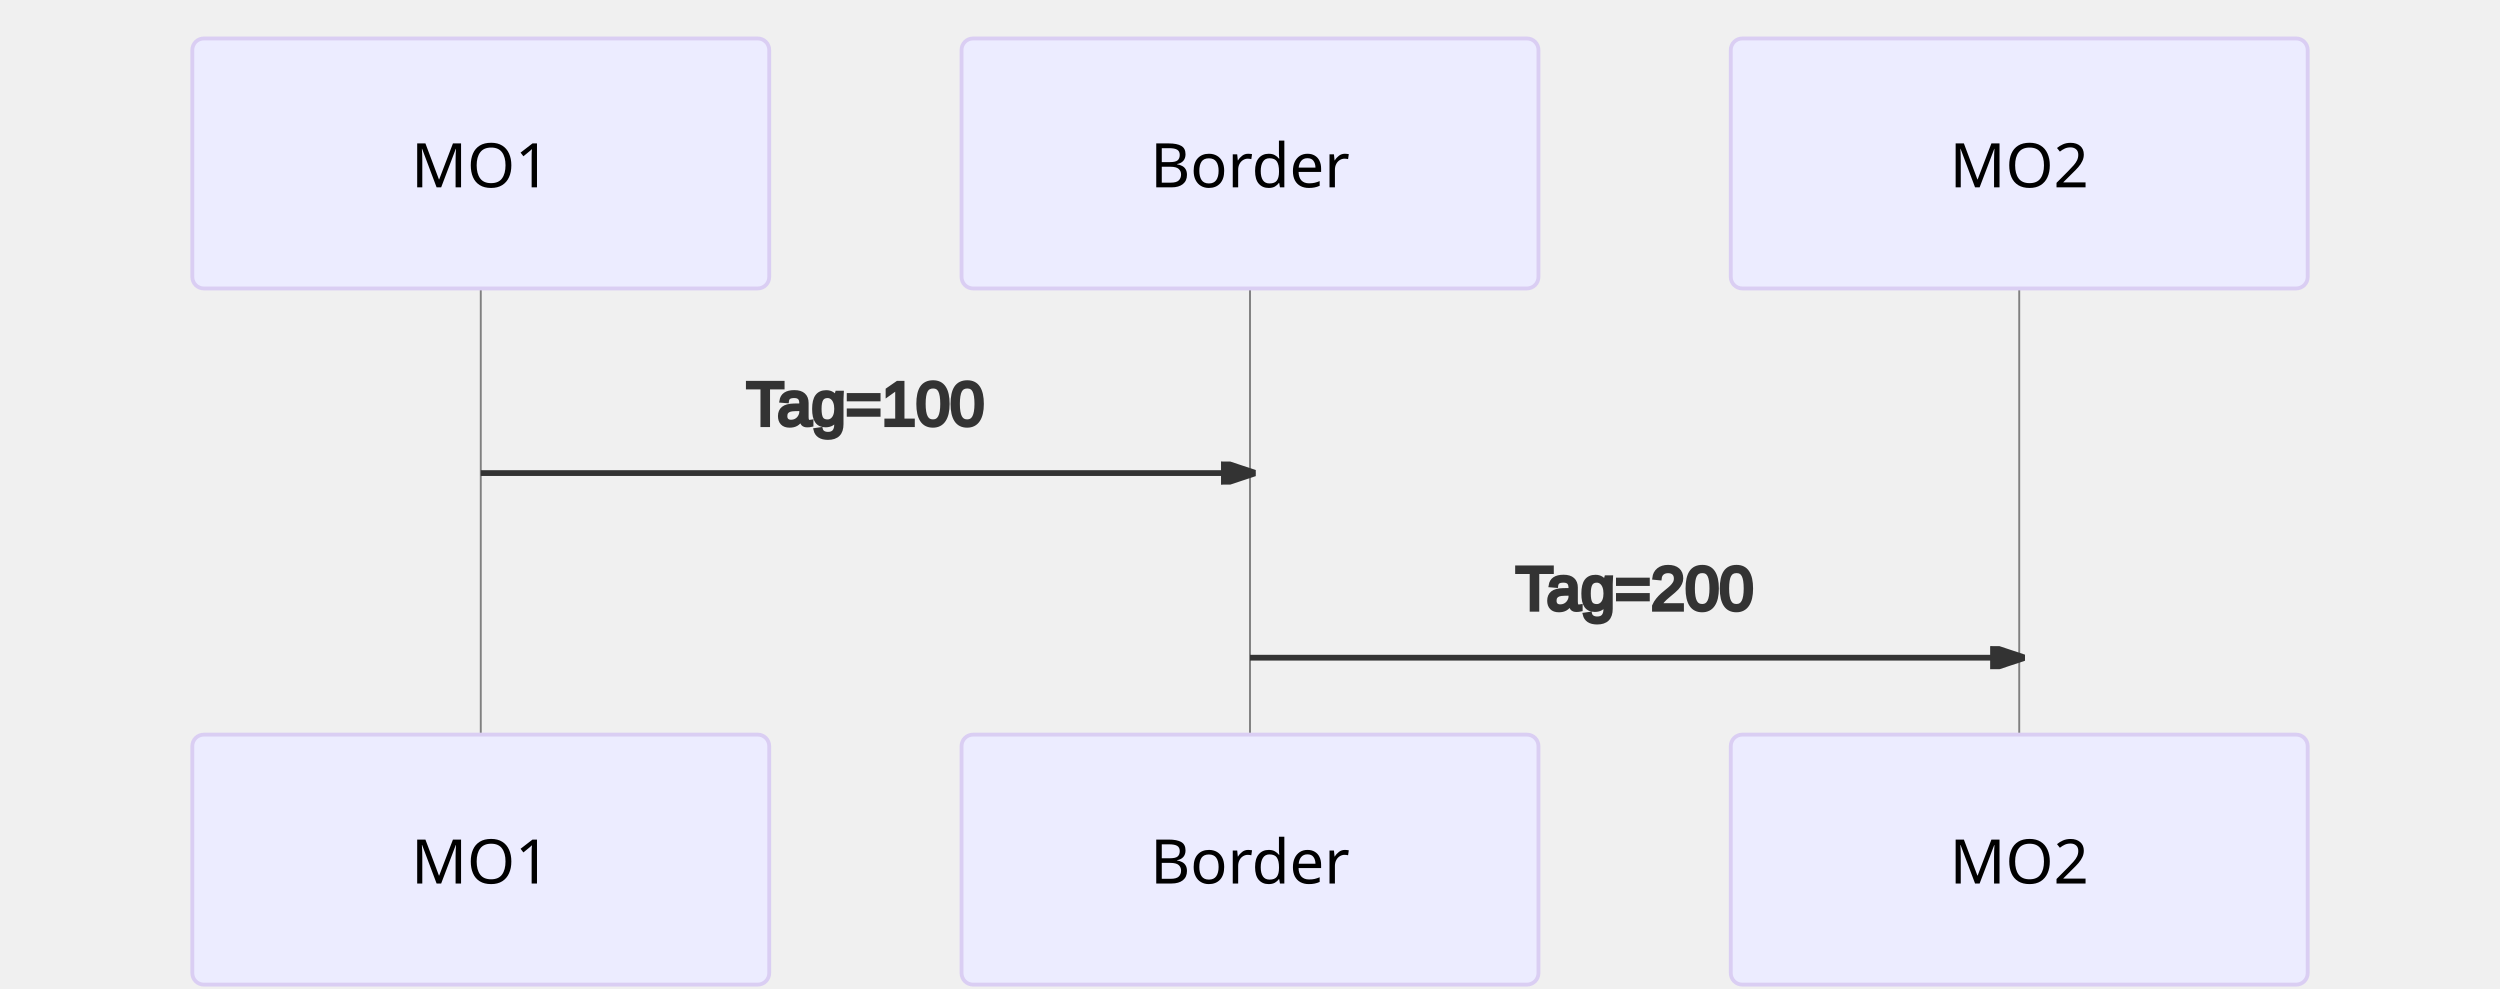
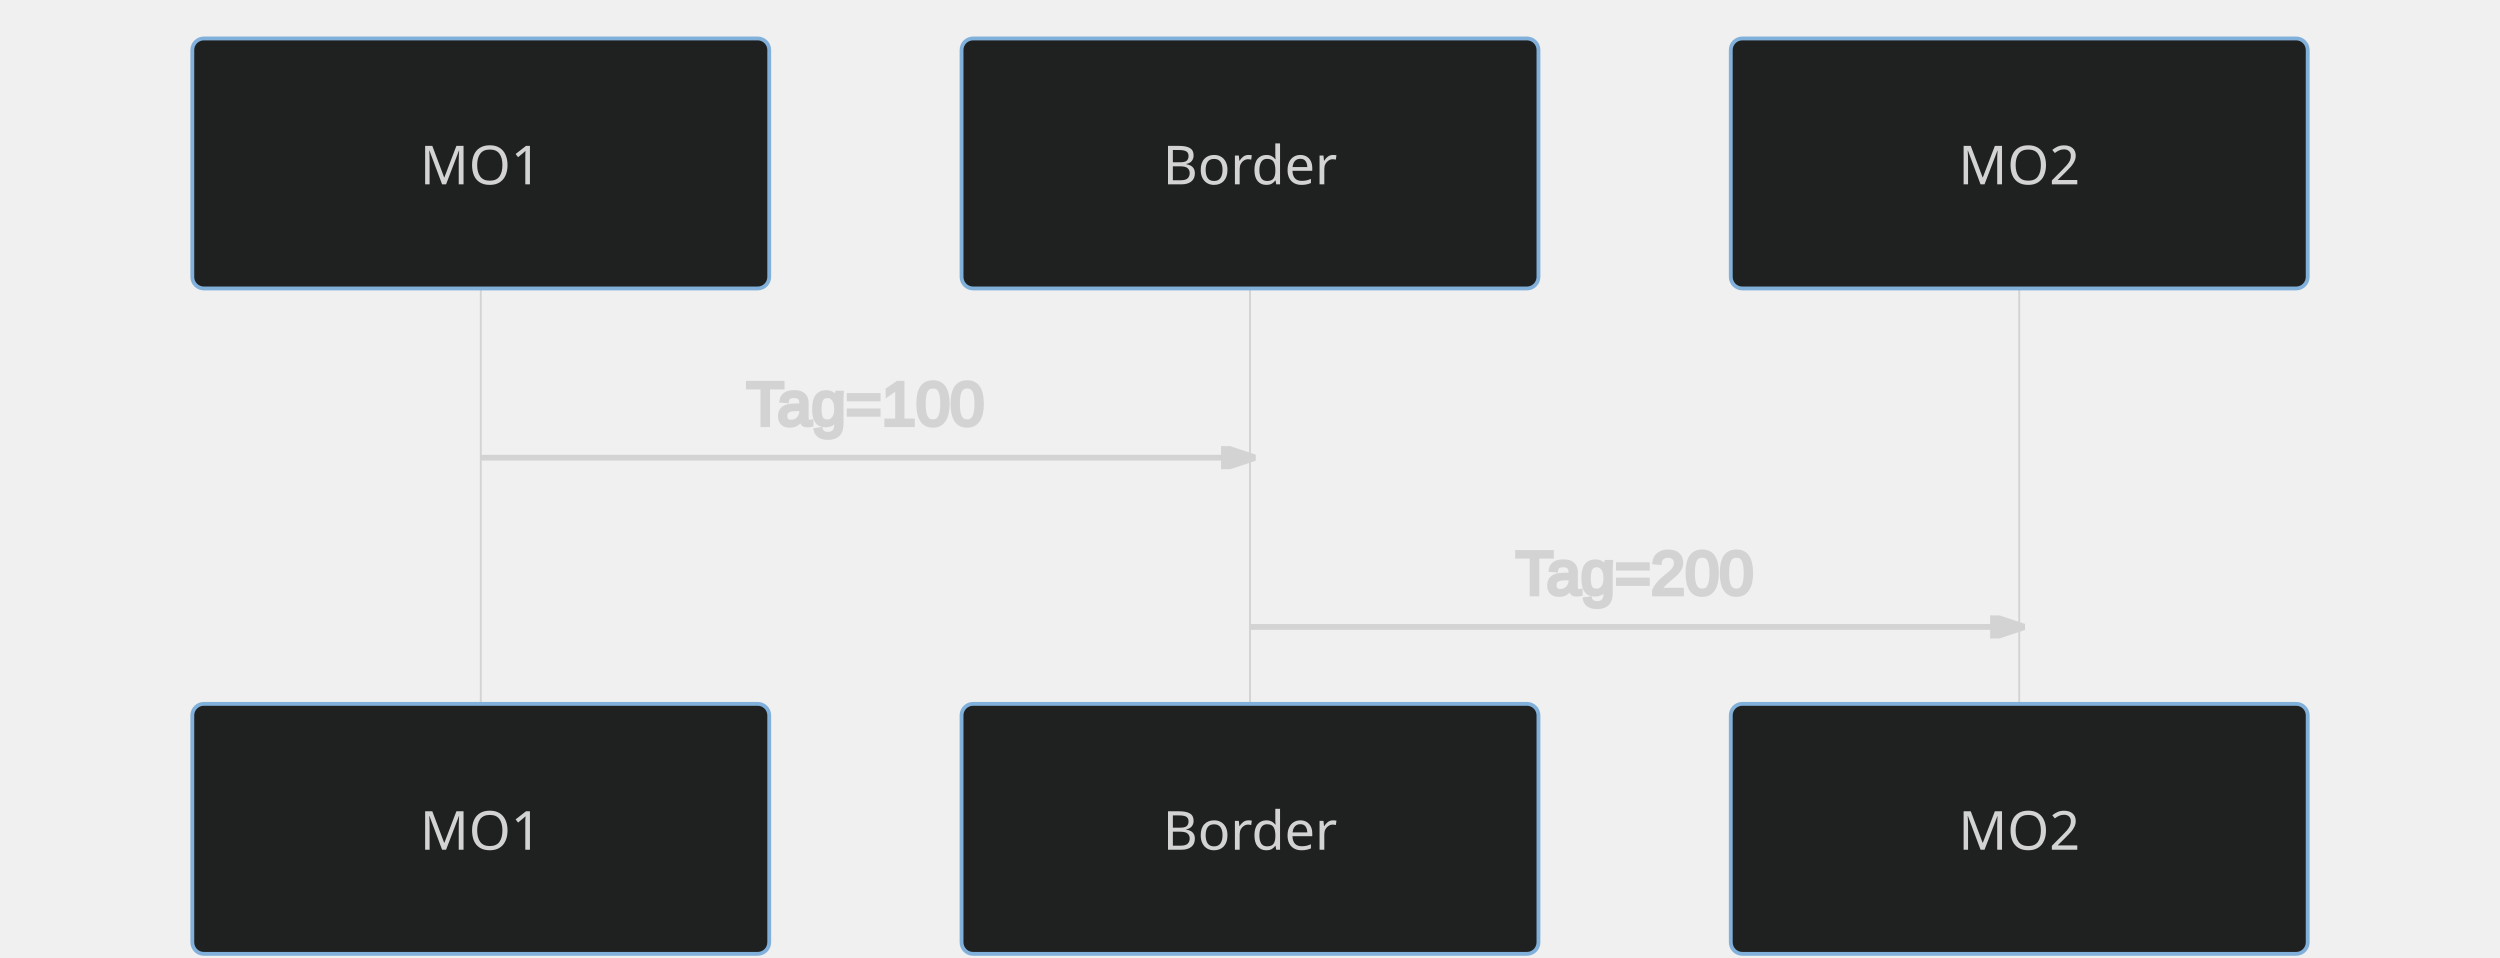
- <svg xmlns="http://www.w3.org/2000/svg" id="mermaid-1606312951970" width="100%" height="257" style="max-width: 650px;" viewBox="-50 -10 650 257">
-   <style>#mermaid-1606312951970{font-family:"trebuchet ms",verdana,arial;font-size:16px;fill:#333;}#mermaid-1606312951970 .error-icon{fill:#552222;}#mermaid-1606312951970 .error-text{fill:#552222;stroke:#552222;}#mermaid-1606312951970 .edge-thickness-normal{stroke-width:2px;}#mermaid-1606312951970 .edge-thickness-thick{stroke-width:3.5px;}#mermaid-1606312951970 .edge-pattern-solid{stroke-dasharray:0;}#mermaid-1606312951970 .edge-pattern-dashed{stroke-dasharray:3;}#mermaid-1606312951970 .edge-pattern-dotted{stroke-dasharray:2;}#mermaid-1606312951970 .marker{fill:#333333;}#mermaid-1606312951970 .marker.cross{stroke:#333333;}#mermaid-1606312951970 svg{font-family:"trebuchet ms",verdana,arial;font-size:16px;}#mermaid-1606312951970 .actor{stroke:hsl(259.626,59.777%,87.902%);fill:#ECECFF;}#mermaid-1606312951970 text.actor &gt; tspan{fill:black;stroke:none;}#mermaid-1606312951970 .actor-line{stroke:grey;}#mermaid-1606312951970 .messageLine0{stroke-width:1.5;stroke-dasharray:none;stroke:#333;}#mermaid-1606312951970 .messageLine1{stroke-width:1.5;stroke-dasharray:2,2;stroke:#333;}#mermaid-1606312951970 #arrowhead path{fill:#333;stroke:#333;}#mermaid-1606312951970 .sequenceNumber{fill:white;}#mermaid-1606312951970 #sequencenumber{fill:#333;}#mermaid-1606312951970 #crosshead path{fill:#333;stroke:#333;}#mermaid-1606312951970 .messageText{fill:#333;stroke:#333;}#mermaid-1606312951970 .labelBox{stroke:hsl(259.626,59.777%,87.902%);fill:#ECECFF;}#mermaid-1606312951970 .labelText,#mermaid-1606312951970 .labelText &gt; tspan{fill:black;stroke:none;}#mermaid-1606312951970 .loopText,#mermaid-1606312951970 .loopText &gt; tspan{fill:black;stroke:none;}#mermaid-1606312951970 .loopLine{stroke-width:2px;stroke-dasharray:2,2;stroke:hsl(259.626,59.777%,87.902%);fill:hsl(259.626,59.777%,87.902%);}#mermaid-1606312951970 .note{stroke:#aaaa33;fill:#fff5ad;}#mermaid-1606312951970 .noteText,#mermaid-1606312951970 .noteText &gt; tspan{fill:black;stroke:none;}#mermaid-1606312951970 .activation0{fill:#f4f4f4;stroke:#666;}#mermaid-1606312951970 .activation1{fill:#f4f4f4;stroke:#666;}#mermaid-1606312951970 .activation2{fill:#f4f4f4;stroke:#666;}#mermaid-1606312951970:root{--mermaid-font-family:"trebuchet ms",verdana,arial;}#mermaid-1606312951970 sequence{fill:apa;}</style>
+ <svg xmlns="http://www.w3.org/2000/svg" id="mermaid-1606317036038" width="100%" height="249" style="max-width: 650px;" viewBox="-50 -10 650 249">
+   <style>#mermaid-1606317036038{font-family:"trebuchet ms",verdana,arial;font-size:16px;fill:#ccc;}#mermaid-1606317036038 .error-icon{fill:#a44141;}#mermaid-1606317036038 .error-text{fill:#ddd;stroke:#ddd;}#mermaid-1606317036038 .edge-thickness-normal{stroke-width:2px;}#mermaid-1606317036038 .edge-thickness-thick{stroke-width:3.5px;}#mermaid-1606317036038 .edge-pattern-solid{stroke-dasharray:0;}#mermaid-1606317036038 .edge-pattern-dashed{stroke-dasharray:3;}#mermaid-1606317036038 .edge-pattern-dotted{stroke-dasharray:2;}#mermaid-1606317036038 .marker{fill:lightgrey;}#mermaid-1606317036038 .marker.cross{stroke:lightgrey;}#mermaid-1606317036038 svg{font-family:"trebuchet ms",verdana,arial;font-size:16px;}#mermaid-1606317036038 .actor{stroke:#81B1DB;fill:#1f2020;}#mermaid-1606317036038 text.actor &gt; tspan{fill:lightgrey;stroke:none;}#mermaid-1606317036038 .actor-line{stroke:lightgrey;}#mermaid-1606317036038 .messageLine0{stroke-width:1.5;stroke-dasharray:none;stroke:lightgrey;}#mermaid-1606317036038 .messageLine1{stroke-width:1.5;stroke-dasharray:2,2;stroke:lightgrey;}#mermaid-1606317036038 #arrowhead path{fill:lightgrey;stroke:lightgrey;}#mermaid-1606317036038 .sequenceNumber{fill:black;}#mermaid-1606317036038 #sequencenumber{fill:lightgrey;}#mermaid-1606317036038 #crosshead path{fill:lightgrey;stroke:lightgrey;}#mermaid-1606317036038 .messageText{fill:lightgrey;stroke:lightgrey;}#mermaid-1606317036038 .labelBox{stroke:#81B1DB;fill:#1f2020;}#mermaid-1606317036038 .labelText,#mermaid-1606317036038 .labelText &gt; tspan{fill:lightgrey;stroke:none;}#mermaid-1606317036038 .loopText,#mermaid-1606317036038 .loopText &gt; tspan{fill:lightgrey;stroke:none;}#mermaid-1606317036038 .loopLine{stroke-width:2px;stroke-dasharray:2,2;stroke:#81B1DB;fill:#81B1DB;}#mermaid-1606317036038 .note{stroke:rgba(255,255,255,0.25);fill:#fff5ad;}#mermaid-1606317036038 .noteText,#mermaid-1606317036038 .noteText &gt; tspan{fill:#1f2020;stroke:none;}#mermaid-1606317036038 .activation0{fill:hsl(180,1.587%,28.353%);stroke:#81B1DB;}#mermaid-1606317036038 .activation1{fill:hsl(180,1.587%,28.353%);stroke:#81B1DB;}#mermaid-1606317036038 .activation2{fill:hsl(180,1.587%,28.353%);stroke:#81B1DB;}#mermaid-1606317036038:root{--mermaid-font-family:"trebuchet ms",verdana,arial;}#mermaid-1606317036038 sequence{fill:apa;}</style>
  <g />
  <g>
-     <line id="actor12" x1="75" y1="5" x2="75" y2="246" class="actor-line" stroke-width="0.5px" stroke="#999" />
+     <line id="actor0" x1="75" y1="5" x2="75" y2="238" class="actor-line" stroke-width="0.5px" stroke="#999" />
    <rect x="0" y="0" fill="#eaeaea" stroke="#666" width="150" height="65" rx="3" ry="3" class="actor" />
-     <text x="75" y="32.5" style="text-anchor: middle; font-weight: 400; font-family: &quot;Open-Sans&quot;, &quot;sans-serif&quot;;" dominant-baseline="central" alignment-baseline="central" class="actor">
+     <text x="75" y="32.5" dominant-baseline="central" alignment-baseline="central" class="actor" style="text-anchor: middle; font-size: 14px; font-weight: 400; font-family: Open-Sans, sans-serif;">
      <tspan x="75" dy="0">MO1</tspan>
    </text>
  </g>
  <g>
-     <line id="actor13" x1="275" y1="5" x2="275" y2="246" class="actor-line" stroke-width="0.5px" stroke="#999" />
+     <line id="actor1" x1="275" y1="5" x2="275" y2="238" class="actor-line" stroke-width="0.5px" stroke="#999" />
    <rect x="200" y="0" fill="#eaeaea" stroke="#666" width="150" height="65" rx="3" ry="3" class="actor" />
-     <text x="275" y="32.5" style="text-anchor: middle; font-weight: 400; font-family: &quot;Open-Sans&quot;, &quot;sans-serif&quot;;" dominant-baseline="central" alignment-baseline="central" class="actor">
+     <text x="275" y="32.5" dominant-baseline="central" alignment-baseline="central" class="actor" style="text-anchor: middle; font-size: 14px; font-weight: 400; font-family: Open-Sans, sans-serif;">
      <tspan x="275" dy="0">Border</tspan>
    </text>
  </g>
  <g>
-     <line id="actor14" x1="475" y1="5" x2="475" y2="246" class="actor-line" stroke-width="0.5px" stroke="#999" />
+     <line id="actor2" x1="475" y1="5" x2="475" y2="238" class="actor-line" stroke-width="0.5px" stroke="#999" />
    <rect x="400" y="0" fill="#eaeaea" stroke="#666" width="150" height="65" rx="3" ry="3" class="actor" />
-     <text x="475" y="32.5" style="text-anchor: middle; font-weight: 400; font-family: &quot;Open-Sans&quot;, &quot;sans-serif&quot;;" dominant-baseline="central" alignment-baseline="central" class="actor">
+     <text x="475" y="32.5" dominant-baseline="central" alignment-baseline="central" class="actor" style="text-anchor: middle; font-size: 14px; font-weight: 400; font-family: Open-Sans, sans-serif;">
      <tspan x="475" dy="0">MO2</tspan>
    </text>
  </g>
  <defs>
    <marker id="arrowhead" refX="5" refY="2" markerWidth="6" markerHeight="4" orient="auto">
      <path d="M 0,0 V 4 L6,2 Z" />
    </marker>
  </defs>
  <defs>
    <marker id="crosshead" markerWidth="15" markerHeight="8" orient="auto" refX="16" refY="4">
-       <path fill="black" stroke="#000000" style="stroke-dasharray: 0px, 0px;" stroke-width="1px" d="M 9,2 V 6 L16,4 Z" />
-       <path fill="none" stroke="#000000" style="stroke-dasharray: 0px, 0px;" stroke-width="1px" d="M 0,1 L 6,7 M 6,1 L 0,7" />
+       <path fill="black" stroke="#000000" stroke-width="1px" d="M 9,2 V 6 L16,4 Z" style="stroke-dasharray: 0, 0;" />
+       <path fill="none" stroke="#000000" stroke-width="1px" d="M 0,1 L 6,7 M 6,1 L 0,7" style="stroke-dasharray: 0, 0;" />
    </marker>
  </defs>
  <defs>
    <marker id="sequencenumber" refX="15" refY="15" markerWidth="60" markerHeight="40" orient="auto">
      <circle cx="15" cy="15" r="6" />
    </marker>
  </defs>
-   <text x="175" y="80" text-anchor="middle" dominant-baseline="middle" alignment-baseline="middle" style="font-family: &quot;trebuchet ms&quot;, verdana, arial; font-weight: 400;" class="messageText" dy="1em">Tag=100</text>
-   <line x1="75" y1="113" x2="275" y2="113" class="messageLine0" stroke-width="2" stroke="none" style="fill: none;" marker-end="url(#arrowhead)" />
-   <text x="375" y="128" text-anchor="middle" dominant-baseline="middle" alignment-baseline="middle" style="font-family: &quot;trebuchet ms&quot;, verdana, arial; font-weight: 400;" class="messageText" dy="1em">Tag=200</text>
-   <line x1="275" y1="161" x2="475" y2="161" class="messageLine0" stroke-width="2" stroke="none" style="fill: none;" marker-end="url(#arrowhead)" />
+   <text x="175" y="80" text-anchor="middle" dominant-baseline="middle" alignment-baseline="middle" class="messageText" dy="1em" style="font-family: &quot;trebuchet ms&quot;, verdana, arial; font-size: 16px; font-weight: 400;">Tag=100</text>
+   <line x1="75" y1="109" x2="275" y2="109" class="messageLine0" stroke-width="2" stroke="none" marker-end="url(#arrowhead)" style="fill: none;" />
+   <text x="375" y="124" text-anchor="middle" dominant-baseline="middle" alignment-baseline="middle" class="messageText" dy="1em" style="font-family: &quot;trebuchet ms&quot;, verdana, arial; font-size: 16px; font-weight: 400;">Tag=200</text>
+   <line x1="275" y1="153" x2="475" y2="153" class="messageLine0" stroke-width="2" stroke="none" marker-end="url(#arrowhead)" style="fill: none;" />
  <g>
-     <rect x="0" y="181" fill="#eaeaea" stroke="#666" width="150" height="65" rx="3" ry="3" class="actor" />
-     <text x="75" y="213.5" style="text-anchor: middle; font-weight: 400; font-family: &quot;Open-Sans&quot;, &quot;sans-serif&quot;;" dominant-baseline="central" alignment-baseline="central" class="actor">
+     <rect x="0" y="173" fill="#eaeaea" stroke="#666" width="150" height="65" rx="3" ry="3" class="actor" />
+     <text x="75" y="205.5" dominant-baseline="central" alignment-baseline="central" class="actor" style="text-anchor: middle; font-size: 14px; font-weight: 400; font-family: Open-Sans, sans-serif;">
      <tspan x="75" dy="0">MO1</tspan>
    </text>
  </g>
  <g>
-     <rect x="200" y="181" fill="#eaeaea" stroke="#666" width="150" height="65" rx="3" ry="3" class="actor" />
-     <text x="275" y="213.5" style="text-anchor: middle; font-weight: 400; font-family: &quot;Open-Sans&quot;, &quot;sans-serif&quot;;" dominant-baseline="central" alignment-baseline="central" class="actor">
+     <rect x="200" y="173" fill="#eaeaea" stroke="#666" width="150" height="65" rx="3" ry="3" class="actor" />
+     <text x="275" y="205.5" dominant-baseline="central" alignment-baseline="central" class="actor" style="text-anchor: middle; font-size: 14px; font-weight: 400; font-family: Open-Sans, sans-serif;">
      <tspan x="275" dy="0">Border</tspan>
    </text>
  </g>
  <g>
-     <rect x="400" y="181" fill="#eaeaea" stroke="#666" width="150" height="65" rx="3" ry="3" class="actor" />
-     <text x="475" y="213.5" style="text-anchor: middle; font-weight: 400; font-family: &quot;Open-Sans&quot;, &quot;sans-serif&quot;;" dominant-baseline="central" alignment-baseline="central" class="actor">
+     <rect x="400" y="173" fill="#eaeaea" stroke="#666" width="150" height="65" rx="3" ry="3" class="actor" />
+     <text x="475" y="205.5" dominant-baseline="central" alignment-baseline="central" class="actor" style="text-anchor: middle; font-size: 14px; font-weight: 400; font-family: Open-Sans, sans-serif;">
      <tspan x="475" dy="0">MO2</tspan>
    </text>
  </g>
</svg>
